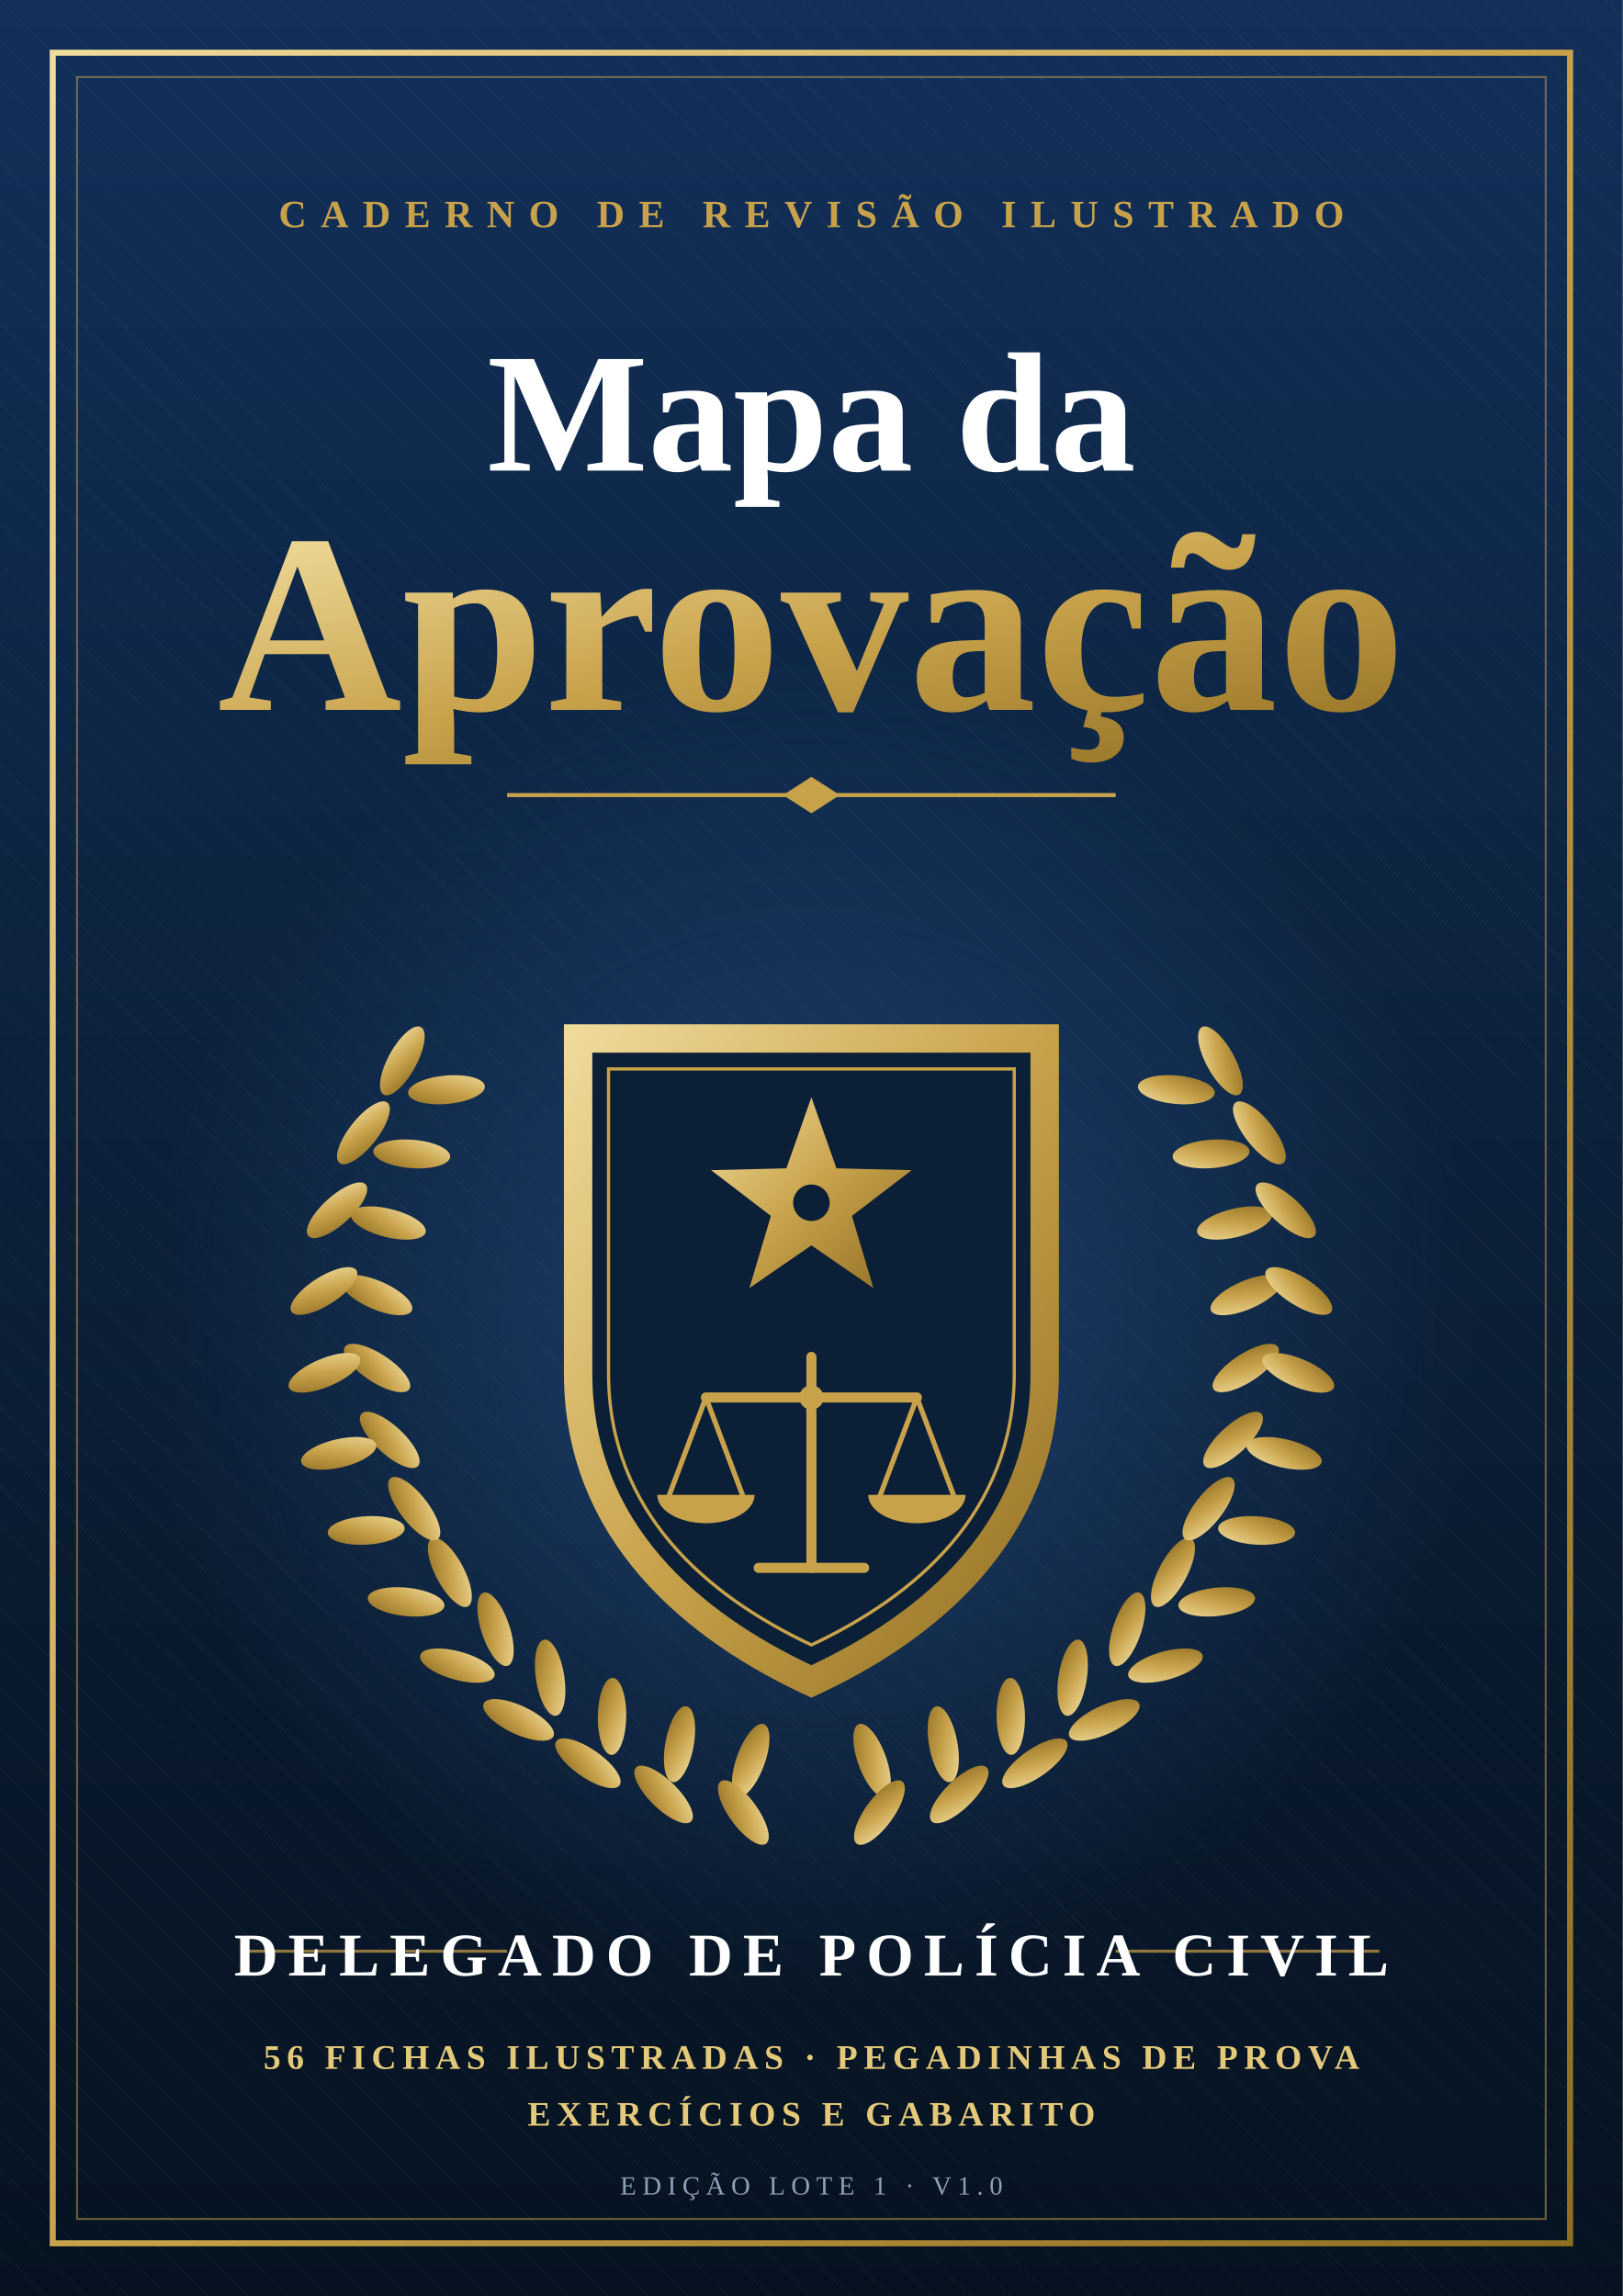
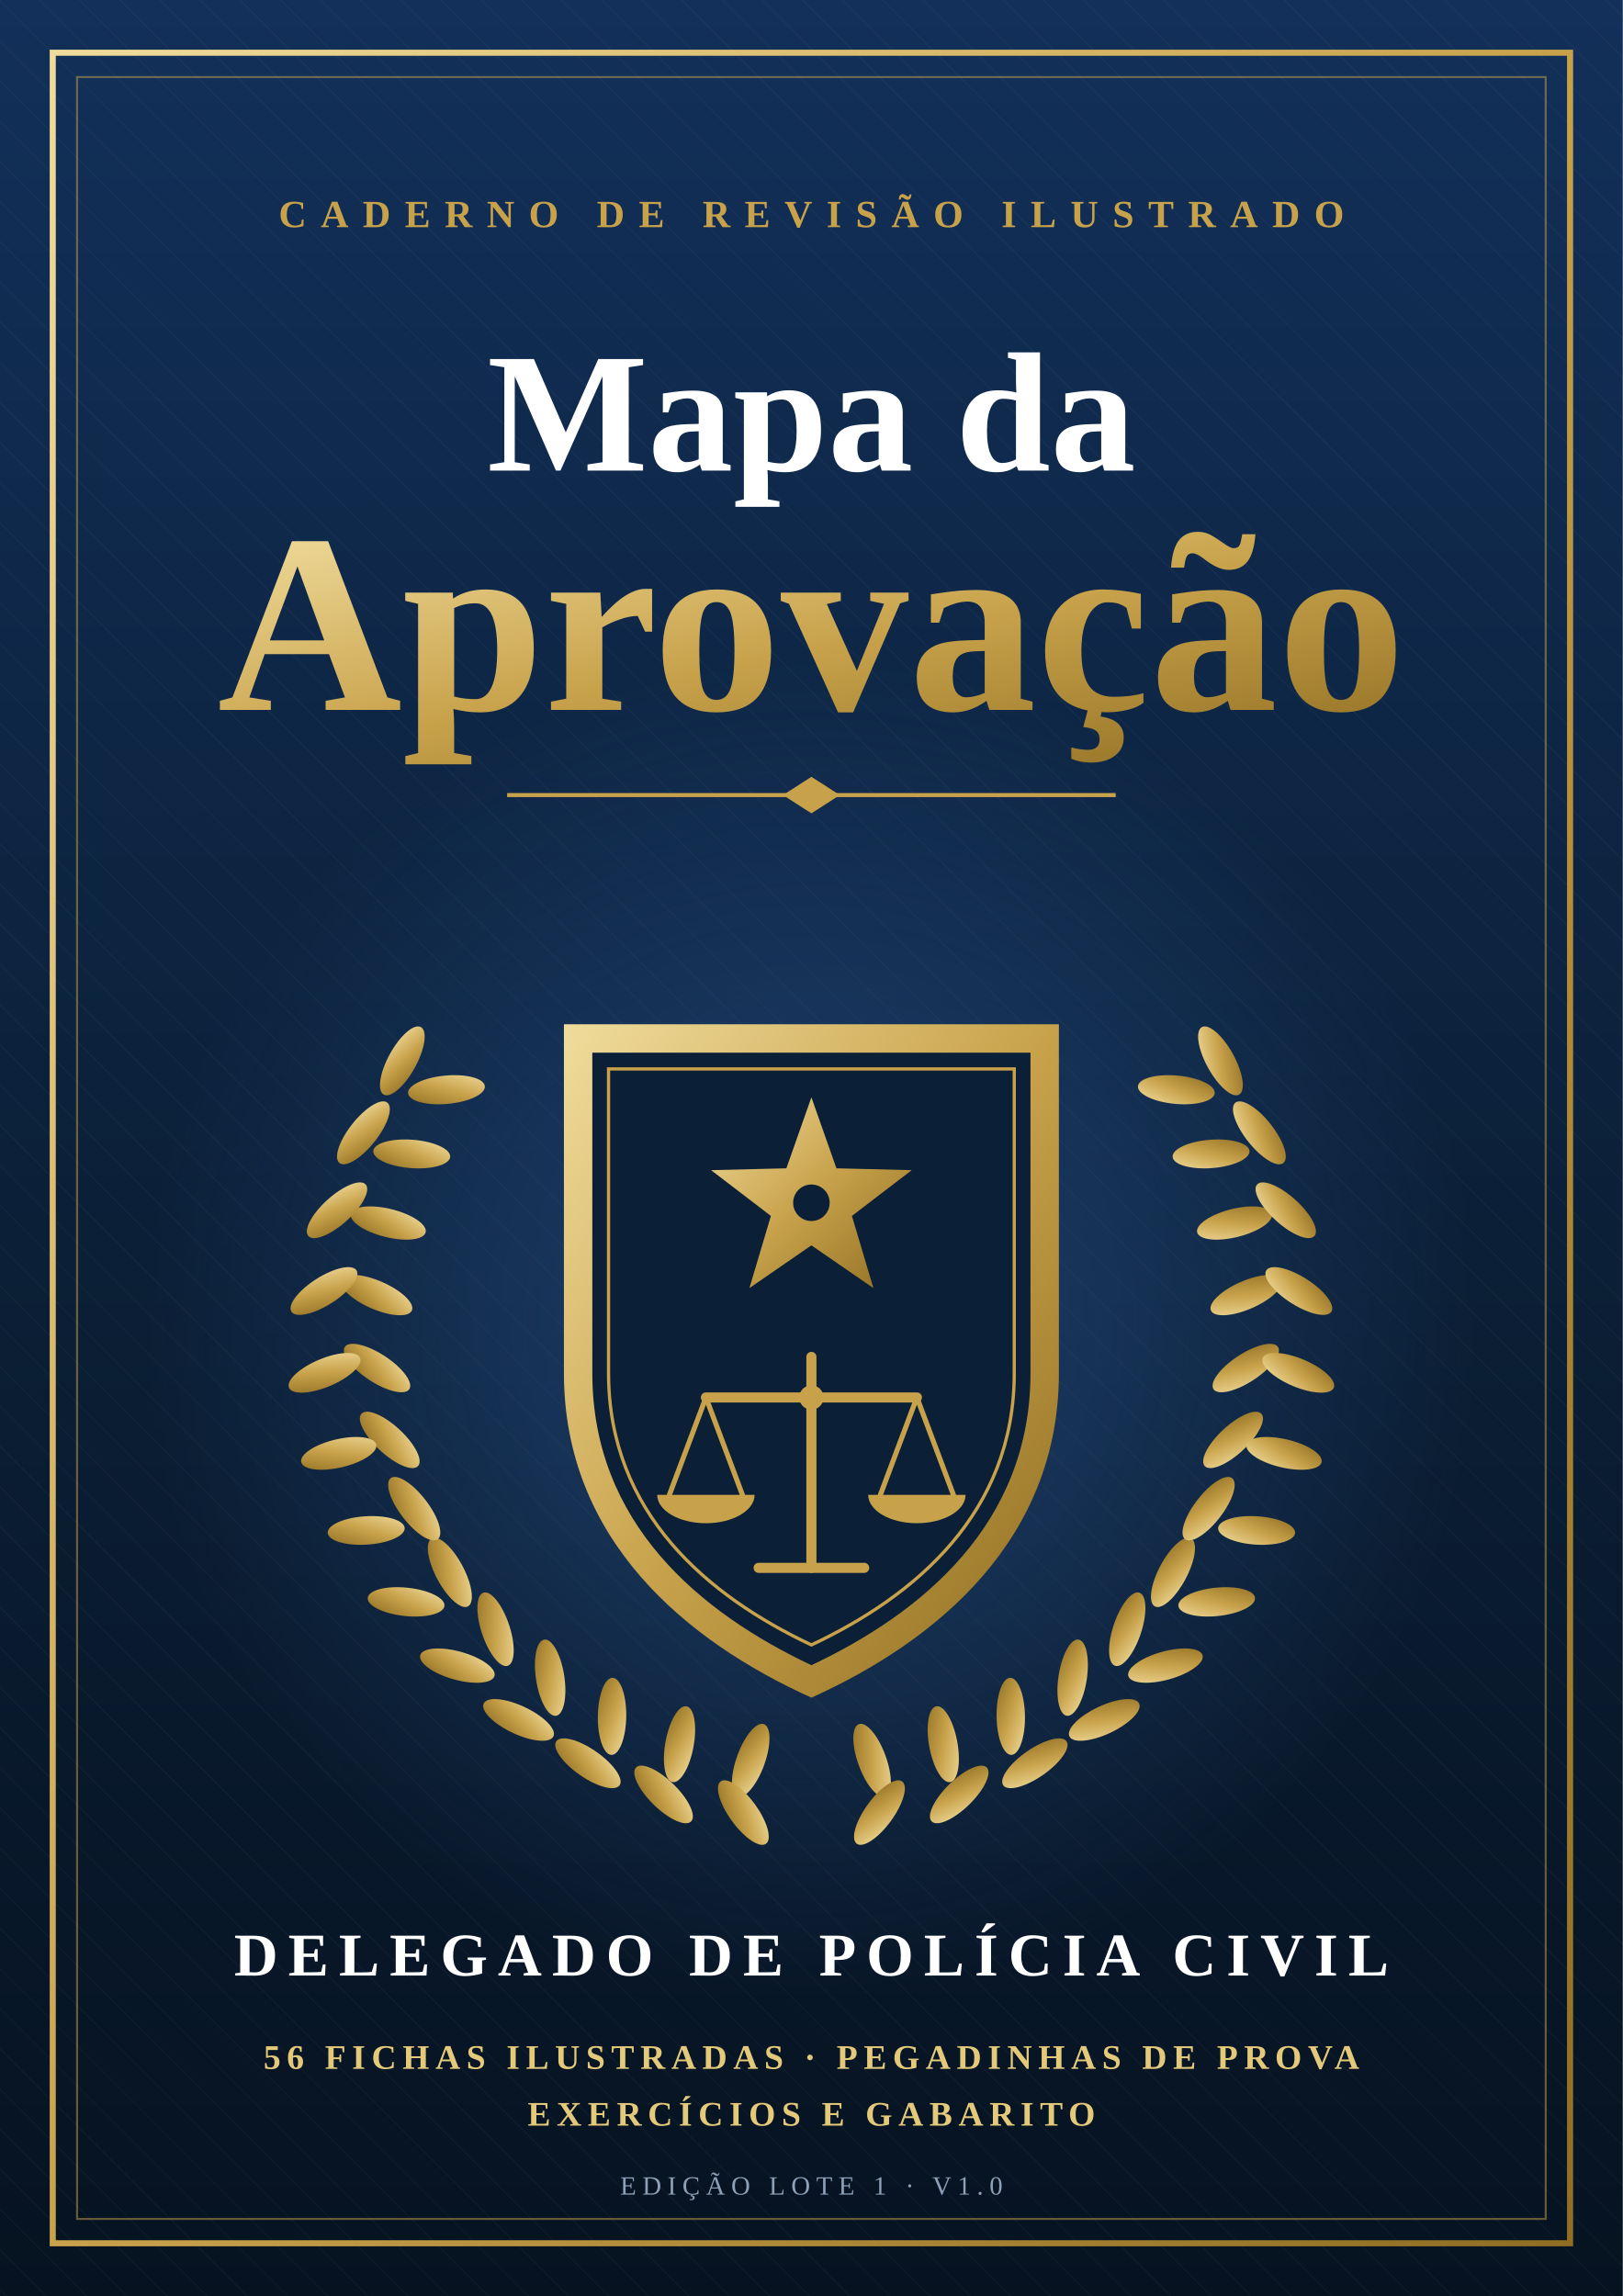
<svg xmlns="http://www.w3.org/2000/svg" viewBox="0 0 800 1132" width="1600" height="2264">
  <defs>
    <linearGradient id="fundo" x1="0" y1="0" x2="0" y2="1">
      <stop offset="0" stop-color="#12305A" />
      <stop offset=".55" stop-color="#0B1F36" />
      <stop offset="1" stop-color="#061220" />
    </linearGradient>
    <linearGradient id="ouro" x1="0" y1="0" x2="1" y2="1">
      <stop offset="0" stop-color="#F0DC9C" />
      <stop offset=".5" stop-color="#C8A24B" />
      <stop offset="1" stop-color="#8F6E22" />
    </linearGradient>
    <radialGradient id="brilho" cx=".5" cy=".5" r=".5">
      <stop offset="0" stop-color="#2F5E9E" stop-opacity=".55" />
      <stop offset="1" stop-color="#2F5E9E" stop-opacity="0" />
    </radialGradient>
    <pattern id="trama" width="14" height="14" patternUnits="userSpaceOnUse" patternTransform="rotate(45)">
      <path d="M0 0H14" stroke="#fff" stroke-opacity=".035" stroke-width="1" />
    </pattern>
  </defs>
  <rect width="800" height="1132" fill="url(#fundo)" />
  <rect width="800" height="1132" fill="url(#trama)" />
  <circle cx="400" cy="655" r="330" fill="url(#brilho)" />
  <rect x="26" y="26" width="748" height="1080" fill="none" stroke="url(#ouro)" stroke-width="3" />
  <rect x="38" y="38" width="724" height="1056" fill="none" stroke="#C8A24B" stroke-opacity=".5" stroke-width="1" />
  <text x="400" y="112" text-anchor="middle" font-family="Source Sans 3,Arial,sans-serif" font-size="19" font-weight="700" letter-spacing="7" fill="#C8A24B">CADERNO DE REVISÃO ILUSTRADO</text>
  <text x="400" y="232" text-anchor="middle" font-family="Source Serif 4,Georgia,serif" font-size="84" font-weight="600" fill="#FFFFFF">Mapa da</text>
  <text x="400" y="350" text-anchor="middle" font-family="Source Serif 4,Georgia,serif" font-size="126" font-weight="700" fill="url(#ouro)">Aprovação</text>
  <path d="M250 392H550" stroke="#C8A24B" stroke-width="2" />
  <path d="M386 392l14-9 14 9-14 9z" fill="#C8A24B" />
  <g>
    <ellipse cx="429.92" cy="867.91" rx="7" ry="19" transform="rotate(160 429.92 867.91)" fill="url(#ouro)" />
    <ellipse cx="433.54" cy="893.65" rx="7" ry="19" transform="rotate(216 433.54 893.65)" fill="url(#ouro)" />
    <ellipse cx="465.01" cy="859.94" rx="7" ry="19" transform="rotate(169.6 465.01 859.94)" fill="url(#ouro)" />
    <ellipse cx="472.87" cy="884.72" rx="7" ry="19" transform="rotate(225.6 472.87 884.72)" fill="url(#ouro)" />
    <ellipse cx="498.28" cy="846.22" rx="7" ry="19" transform="rotate(179.2 498.28 846.22)" fill="url(#ouro)" />
    <ellipse cx="510.16" cy="869.35" rx="7" ry="19" transform="rotate(235.2 510.16 869.35)" fill="url(#ouro)" />
    <ellipse cx="528.79" cy="827.16" rx="7" ry="19" transform="rotate(188.8 528.79 827.16)" fill="url(#ouro)" />
    <ellipse cx="544.36" cy="847.98" rx="7" ry="19" transform="rotate(244.8 544.36 847.98)" fill="url(#ouro)" />
    <ellipse cx="555.7" cy="803.27" rx="7" ry="19" transform="rotate(198.4 555.7 803.27)" fill="url(#ouro)" />
    <ellipse cx="574.53" cy="821.2" rx="7" ry="19" transform="rotate(254.4 574.53 821.2)" fill="url(#ouro)" />
    <ellipse cx="578.24" cy="775.23" rx="7" ry="19" transform="rotate(208 578.24 775.23)" fill="url(#ouro)" />
    <ellipse cx="599.8" cy="789.77" rx="7" ry="19" transform="rotate(264 599.8 789.77)" fill="url(#ouro)" />
    <ellipse cx="595.8" cy="743.82" rx="7" ry="19" transform="rotate(217.6 595.8 743.82)" fill="url(#ouro)" />
    <ellipse cx="619.47" cy="754.56" rx="7" ry="19" transform="rotate(273.6 619.47 754.56)" fill="url(#ouro)" />
    <ellipse cx="607.87" cy="709.92" rx="7" ry="19" transform="rotate(227.2 607.87 709.92)" fill="url(#ouro)" />
    <ellipse cx="633" cy="716.56" rx="7" ry="19" transform="rotate(283.2 633 716.56)" fill="url(#ouro)" />
    <ellipse cx="614.12" cy="674.49" rx="7" ry="19" transform="rotate(236.8 614.12 674.49)" fill="url(#ouro)" />
    <ellipse cx="640.01" cy="676.84" rx="7" ry="19" transform="rotate(292.8 640.01 676.84)" fill="url(#ouro)" />
    <ellipse cx="614.37" cy="638.51" rx="7" ry="19" transform="rotate(246.4 614.37 638.51)" fill="url(#ouro)" />
    <ellipse cx="640.29" cy="636.51" rx="7" ry="19" transform="rotate(302.4 640.29 636.51)" fill="url(#ouro)" />
    <ellipse cx="608.61" cy="602.99" rx="7" ry="19" transform="rotate(256 608.61 602.99)" fill="url(#ouro)" />
    <ellipse cx="633.84" cy="596.7" rx="7" ry="19" transform="rotate(312 633.84 596.7)" fill="url(#ouro)" />
    <ellipse cx="597.02" cy="568.92" rx="7" ry="19" transform="rotate(265.6 597.02 568.92)" fill="url(#ouro)" />
    <ellipse cx="620.84" cy="558.52" rx="7" ry="19" transform="rotate(321.6 620.84 558.52)" fill="url(#ouro)" />
    <ellipse cx="579.9" cy="537.27" rx="7" ry="19" transform="rotate(275.2 579.9 537.27)" fill="url(#ouro)" />
    <ellipse cx="601.66" cy="523.04" rx="7" ry="19" transform="rotate(331.2 601.66 523.04)" fill="url(#ouro)" />
    <ellipse cx="370.08" cy="867.91" rx="7" ry="19" transform="rotate(-160 370.08 867.91)" fill="url(#ouro)" />
    <ellipse cx="366.46" cy="893.65" rx="7" ry="19" transform="rotate(-216 366.46 893.65)" fill="url(#ouro)" />
    <ellipse cx="334.99" cy="859.94" rx="7" ry="19" transform="rotate(-169.6 334.99 859.94)" fill="url(#ouro)" />
    <ellipse cx="327.13" cy="884.72" rx="7" ry="19" transform="rotate(-225.6 327.13 884.72)" fill="url(#ouro)" />
    <ellipse cx="301.72" cy="846.22" rx="7" ry="19" transform="rotate(-179.2 301.72 846.22)" fill="url(#ouro)" />
    <ellipse cx="289.84" cy="869.35" rx="7" ry="19" transform="rotate(-235.2 289.84 869.35)" fill="url(#ouro)" />
    <ellipse cx="271.21" cy="827.16" rx="7" ry="19" transform="rotate(-188.8 271.21 827.16)" fill="url(#ouro)" />
    <ellipse cx="255.64" cy="847.98" rx="7" ry="19" transform="rotate(-244.8 255.64 847.98)" fill="url(#ouro)" />
    <ellipse cx="244.3" cy="803.27" rx="7" ry="19" transform="rotate(-198.4 244.3 803.27)" fill="url(#ouro)" />
    <ellipse cx="225.47" cy="821.2" rx="7" ry="19" transform="rotate(-254.4 225.47 821.2)" fill="url(#ouro)" />
    <ellipse cx="221.76" cy="775.23" rx="7" ry="19" transform="rotate(-208 221.76 775.23)" fill="url(#ouro)" />
    <ellipse cx="200.2" cy="789.77" rx="7" ry="19" transform="rotate(-264 200.2 789.77)" fill="url(#ouro)" />
    <ellipse cx="204.2" cy="743.82" rx="7" ry="19" transform="rotate(-217.6 204.2 743.82)" fill="url(#ouro)" />
    <ellipse cx="180.53" cy="754.56" rx="7" ry="19" transform="rotate(-273.6 180.53 754.56)" fill="url(#ouro)" />
    <ellipse cx="192.13" cy="709.92" rx="7" ry="19" transform="rotate(-227.2 192.13 709.92)" fill="url(#ouro)" />
    <ellipse cx="167" cy="716.56" rx="7" ry="19" transform="rotate(-283.2 167 716.56)" fill="url(#ouro)" />
    <ellipse cx="185.88" cy="674.49" rx="7" ry="19" transform="rotate(-236.8 185.88 674.49)" fill="url(#ouro)" />
    <ellipse cx="159.99" cy="676.84" rx="7" ry="19" transform="rotate(-292.8 159.99 676.84)" fill="url(#ouro)" />
    <ellipse cx="185.63" cy="638.51" rx="7" ry="19" transform="rotate(-246.4 185.63 638.51)" fill="url(#ouro)" />
    <ellipse cx="159.71" cy="636.51" rx="7" ry="19" transform="rotate(-302.4 159.71 636.51)" fill="url(#ouro)" />
    <ellipse cx="191.39" cy="602.99" rx="7" ry="19" transform="rotate(-256 191.39 602.99)" fill="url(#ouro)" />
    <ellipse cx="166.16" cy="596.7" rx="7" ry="19" transform="rotate(-312 166.16 596.7)" fill="url(#ouro)" />
    <ellipse cx="202.98" cy="568.92" rx="7" ry="19" transform="rotate(-265.6 202.98 568.92)" fill="url(#ouro)" />
    <ellipse cx="179.16" cy="558.52" rx="7" ry="19" transform="rotate(-321.6 179.16 558.52)" fill="url(#ouro)" />
    <ellipse cx="220.1" cy="537.27" rx="7" ry="19" transform="rotate(-275.2 220.1 537.27)" fill="url(#ouro)" />
    <ellipse cx="198.34" cy="523.04" rx="7" ry="19" transform="rotate(-331.2 198.34 523.04)" fill="url(#ouro)" />
  </g>
  <g transform="translate(400 655)">
    <path d="M-122,-150H122V22C122,104 62,154 0,182C-62,154 -122,104 -122,22Z" fill="url(#ouro)" />
    <path d="M-108,-136H108V22C108,96 55,140 0,166C-55,140 -108,96 -108,22Z" fill="#0B1F36" />
    <path d="M-100,-128H100V22C100,91 51,132 0,156C-51,132 -100,91 -100,22Z" fill="none" stroke="#C8A24B" stroke-width="1.6" />
    <g transform="translate(0 -62)">
      <polygon points="0,-52 12.34,-16.99 49.45,-16.07 19.97,6.49 30.56,42.07 0,21 -30.56,42.07 -19.97,6.49 -49.45,-16.07 -12.34,-16.99" fill="url(#ouro)" />
      <circle r="9" fill="#0B1F36" />
    </g>
    <g stroke="#C8A24B" stroke-width="5" stroke-linecap="round" fill="none">
      <path d="M0,14V118" />
      <path d="M-52,34H52" />
      <path d="M-26,118H26" />
      <path d="M-52,34L-70,82M-52,34L-34,82M52,34L34,82M52,34L70,82" stroke-width="2.5" />
    </g>
    <path d="M-76,82a24,14 0 0 0 48,0z" fill="#C8A24B" />
    <path d="M28,82a24,14 0 0 0 48,0z" fill="#C8A24B" />
    <circle cx="0" cy="34" r="6" fill="#C8A24B" />
  </g>
-   <path d="M120 962H250M550 962H680" stroke="#C8A24B" stroke-opacity=".7" stroke-width="1.5" />
  <text x="400" y="974" text-anchor="middle" font-family="Source Sans 3,Arial,sans-serif" font-size="30" font-weight="700" letter-spacing="5" fill="#FFFFFF">DELEGADO DE POLÍCIA CIVIL</text>
  <text x="400" y="1020" text-anchor="middle" font-family="Source Sans 3,Arial,sans-serif" font-size="17" font-weight="600" letter-spacing="3" fill="#E3C979">56 FICHAS ILUSTRADAS  ·  PEGADINHAS DE PROVA</text>
  <text x="400" y="1048" text-anchor="middle" font-family="Source Sans 3,Arial,sans-serif" font-size="17" font-weight="600" letter-spacing="3" fill="#E3C979">EXERCÍCIOS E GABARITO</text>
  <text x="400" y="1082" text-anchor="middle" font-family="Source Sans 3,Arial,sans-serif" font-size="13" letter-spacing="3" fill="#8EA0B8">EDIÇÃO LOTE 1  ·  V1.0</text>
</svg>
